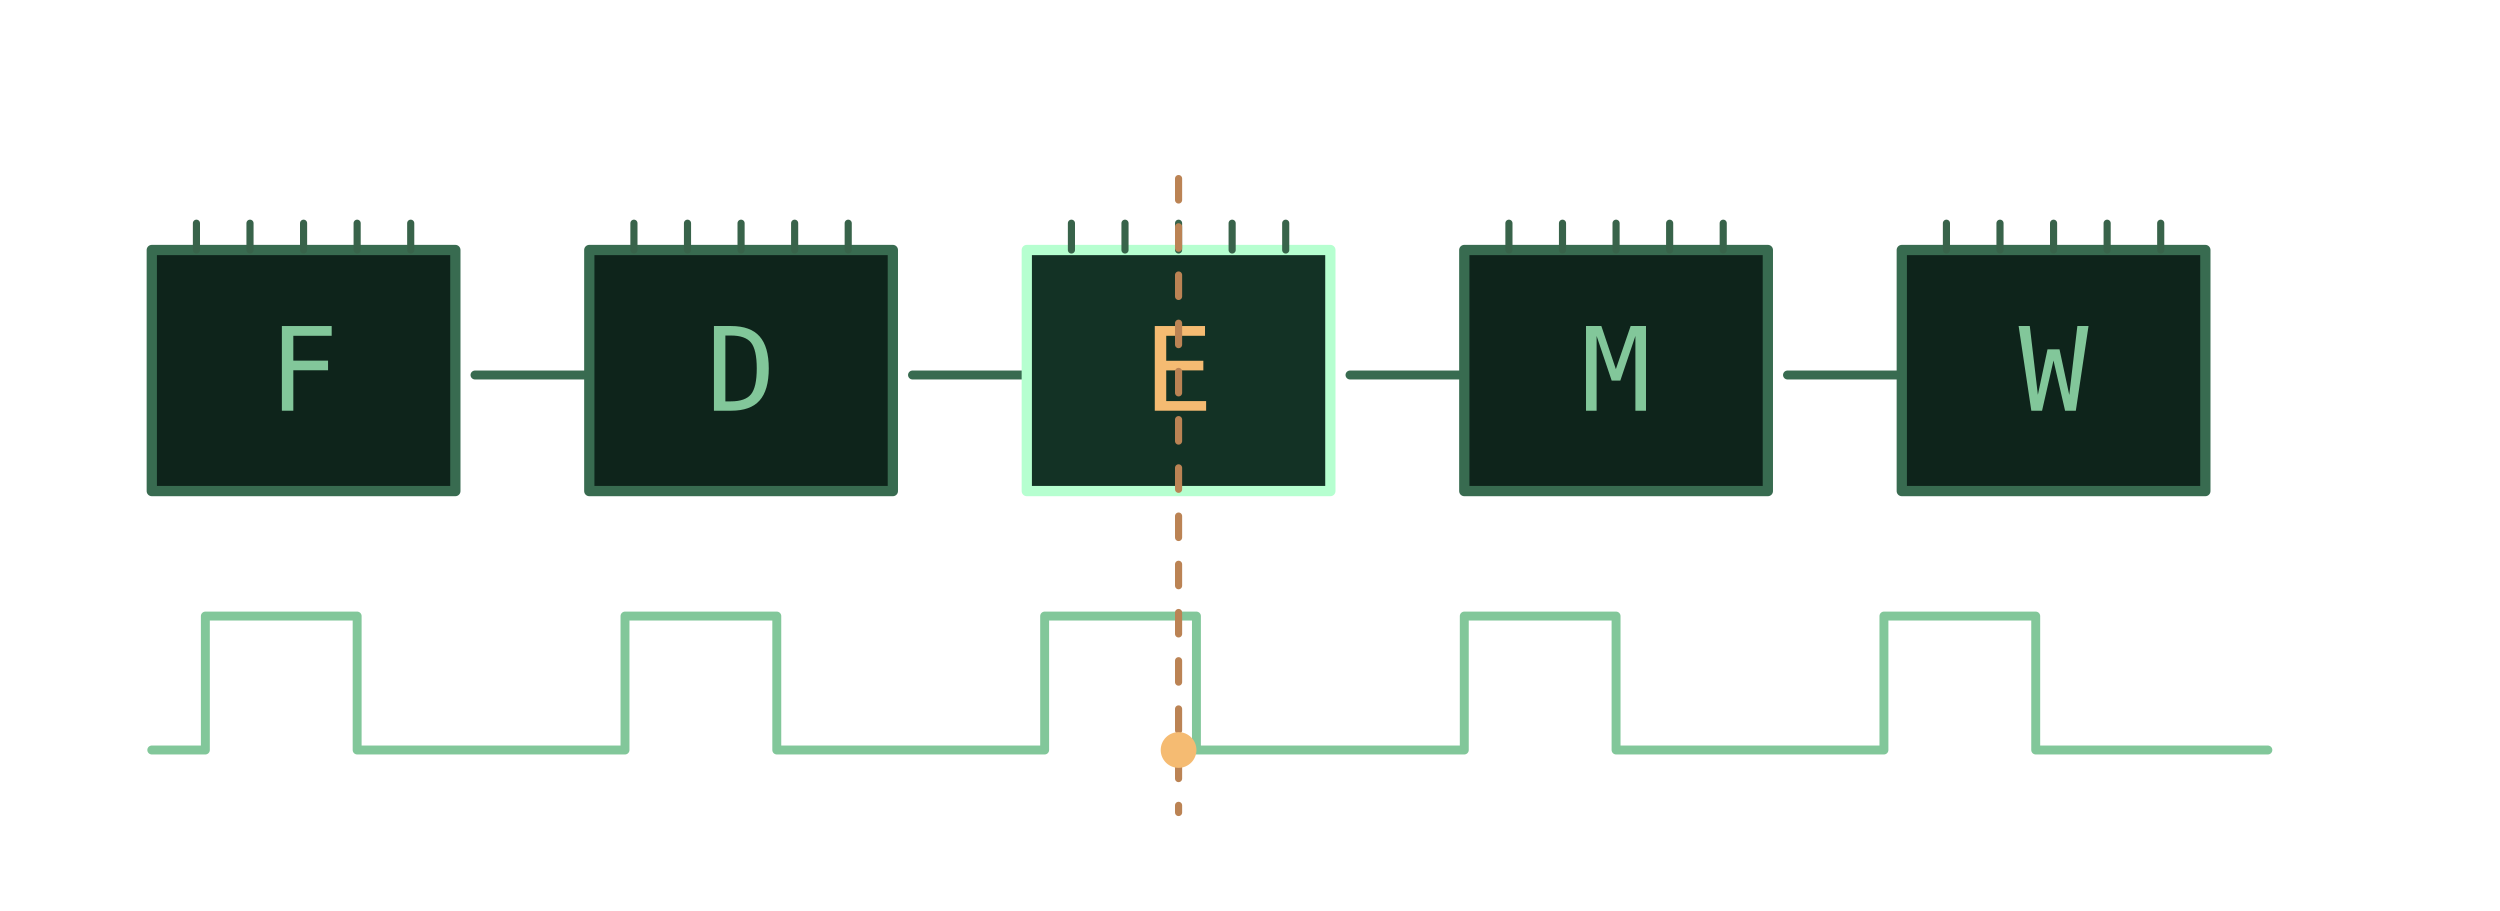
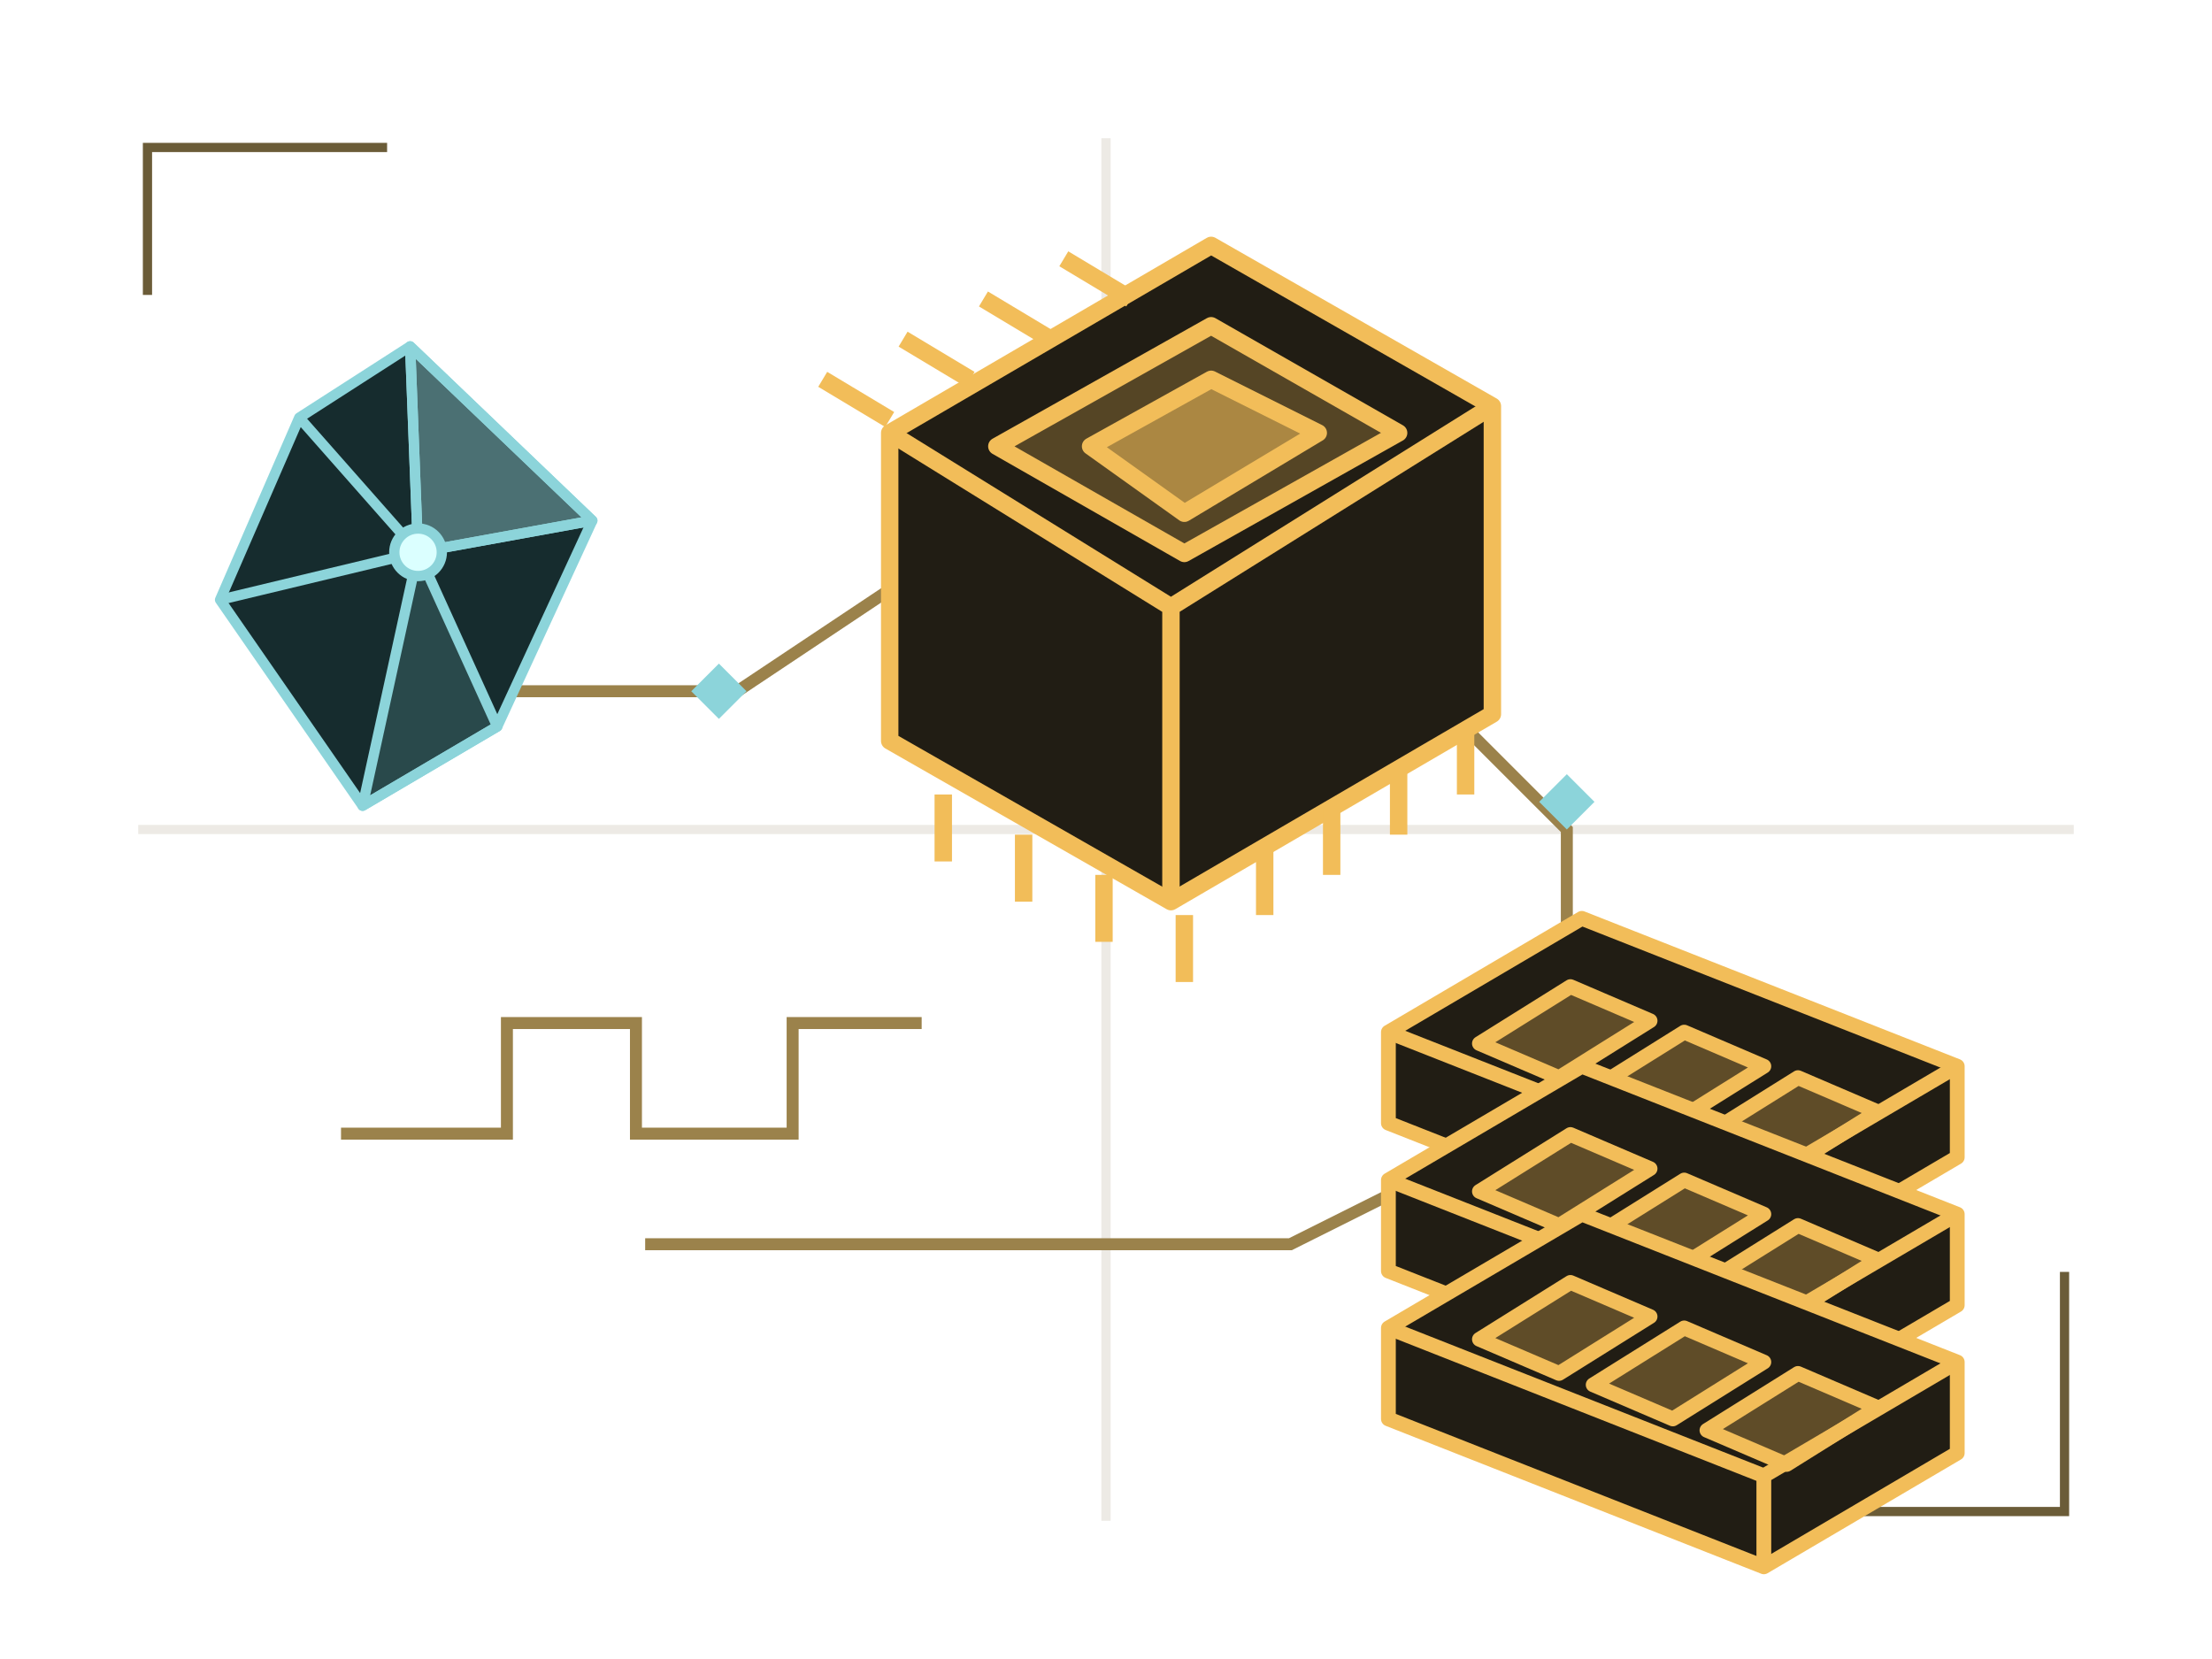
- <svg xmlns="http://www.w3.org/2000/svg" width="280" height="102" viewBox="0 0 280 102" role="img" aria-labelledby="titolo descrizione">
-   <g id="registri-di-stadio">
-     <polyline points="53.2,42 70.2,42" fill="none" stroke="#386b50" stroke-width="1" stroke-linejoin="round" stroke-linecap="round" />
-     <polyline points="66.2,39 71.2,42 66.2,45" fill="none" stroke="#82c79a" stroke-width="1" stroke-linejoin="round" stroke-linecap="round" />
-     <polyline points="102.2,42 119.2,42" fill="none" stroke="#386b50" stroke-width="1" stroke-linejoin="round" stroke-linecap="round" />
-     <polyline points="115.2,39 120.2,42 115.2,45" fill="none" stroke="#82c79a" stroke-width="1" stroke-linejoin="round" stroke-linecap="round" />
-     <polyline points="151.2,42 168.2,42" fill="none" stroke="#386b50" stroke-width="1" stroke-linejoin="round" stroke-linecap="round" />
-     <polyline points="164.2,39 169.2,42 164.2,45" fill="none" stroke="#82c79a" stroke-width="1" stroke-linejoin="round" stroke-linecap="round" />
-     <polyline points="200.2,42 217.2,42" fill="none" stroke="#386b50" stroke-width="1" stroke-linejoin="round" stroke-linecap="round" />
-     <polyline points="213.2,39 218.2,42 213.2,45" fill="none" stroke="#82c79a" stroke-width="1" stroke-linejoin="round" stroke-linecap="round" />
-     <polygon points="17,28 51,28 51,55 17,55" fill="#0e241b" stroke="#386b50" stroke-width="1.15" stroke-linejoin="round" stroke-linecap="round" />
-     <text x="34" y="46" font-family="ui-monospace, SFMono-Regular, Consolas, monospace" font-size="13" text-anchor="middle" fill="#82c79a">F</text>
-     <polyline points="22,25 22,28" fill="none" stroke="#38634a" stroke-width="0.8" stroke-linejoin="round" stroke-linecap="round" />
-     <polyline points="28,25 28,28" fill="none" stroke="#38634a" stroke-width="0.8" stroke-linejoin="round" stroke-linecap="round" />
-     <polyline points="34,25 34,28" fill="none" stroke="#38634a" stroke-width="0.8" stroke-linejoin="round" stroke-linecap="round" />
-     <polyline points="40,25 40,28" fill="none" stroke="#38634a" stroke-width="0.8" stroke-linejoin="round" stroke-linecap="round" />
-     <polyline points="46,25 46,28" fill="none" stroke="#38634a" stroke-width="0.8" stroke-linejoin="round" stroke-linecap="round" />
-     <polygon points="66,28 100,28 100,55 66,55" fill="#0e241b" stroke="#386b50" stroke-width="1.15" stroke-linejoin="round" stroke-linecap="round" />
-     <text x="83" y="46" font-family="ui-monospace, SFMono-Regular, Consolas, monospace" font-size="13" text-anchor="middle" fill="#82c79a">D</text>
-     <polyline points="71,25 71,28" fill="none" stroke="#38634a" stroke-width="0.8" stroke-linejoin="round" stroke-linecap="round" />
-     <polyline points="77,25 77,28" fill="none" stroke="#38634a" stroke-width="0.8" stroke-linejoin="round" stroke-linecap="round" />
-     <polyline points="83,25 83,28" fill="none" stroke="#38634a" stroke-width="0.8" stroke-linejoin="round" stroke-linecap="round" />
-     <polyline points="89,25 89,28" fill="none" stroke="#38634a" stroke-width="0.8" stroke-linejoin="round" stroke-linecap="round" />
-     <polyline points="95,25 95,28" fill="none" stroke="#38634a" stroke-width="0.8" stroke-linejoin="round" stroke-linecap="round" />
-     <polygon points="115,28 149,28 149,55 115,55" fill="#133225" stroke="#b6ffd0" stroke-width="1.15" stroke-linejoin="round" stroke-linecap="round" />
-     <text x="132" y="46" font-family="ui-monospace, SFMono-Regular, Consolas, monospace" font-size="13" text-anchor="middle" fill="#f5bb72">E</text>
-     <polyline points="120,25 120,28" fill="none" stroke="#38634a" stroke-width="0.8" stroke-linejoin="round" stroke-linecap="round" />
-     <polyline points="126,25 126,28" fill="none" stroke="#38634a" stroke-width="0.8" stroke-linejoin="round" stroke-linecap="round" />
-     <polyline points="132,25 132,28" fill="none" stroke="#38634a" stroke-width="0.8" stroke-linejoin="round" stroke-linecap="round" />
-     <polyline points="138,25 138,28" fill="none" stroke="#38634a" stroke-width="0.8" stroke-linejoin="round" stroke-linecap="round" />
-     <polyline points="144,25 144,28" fill="none" stroke="#38634a" stroke-width="0.8" stroke-linejoin="round" stroke-linecap="round" />
-     <polygon points="164,28 198,28 198,55 164,55" fill="#0e241b" stroke="#386b50" stroke-width="1.15" stroke-linejoin="round" stroke-linecap="round" />
-     <text x="181" y="46" font-family="ui-monospace, SFMono-Regular, Consolas, monospace" font-size="13" text-anchor="middle" fill="#82c79a">M</text>
-     <polyline points="169,25 169,28" fill="none" stroke="#38634a" stroke-width="0.8" stroke-linejoin="round" stroke-linecap="round" />
-     <polyline points="175,25 175,28" fill="none" stroke="#38634a" stroke-width="0.8" stroke-linejoin="round" stroke-linecap="round" />
-     <polyline points="181,25 181,28" fill="none" stroke="#38634a" stroke-width="0.8" stroke-linejoin="round" stroke-linecap="round" />
-     <polyline points="187,25 187,28" fill="none" stroke="#38634a" stroke-width="0.8" stroke-linejoin="round" stroke-linecap="round" />
-     <polyline points="193,25 193,28" fill="none" stroke="#38634a" stroke-width="0.8" stroke-linejoin="round" stroke-linecap="round" />
-     <polygon points="213,28 247,28 247,55 213,55" fill="#0e241b" stroke="#386b50" stroke-width="1.15" stroke-linejoin="round" stroke-linecap="round" />
-     <text x="230" y="46" font-family="ui-monospace, SFMono-Regular, Consolas, monospace" font-size="13" text-anchor="middle" fill="#82c79a">W</text>
-     <polyline points="218,25 218,28" fill="none" stroke="#38634a" stroke-width="0.8" stroke-linejoin="round" stroke-linecap="round" />
-     <polyline points="224,25 224,28" fill="none" stroke="#38634a" stroke-width="0.8" stroke-linejoin="round" stroke-linecap="round" />
-     <polyline points="230,25 230,28" fill="none" stroke="#38634a" stroke-width="0.8" stroke-linejoin="round" stroke-linecap="round" />
-     <polyline points="236,25 236,28" fill="none" stroke="#38634a" stroke-width="0.8" stroke-linejoin="round" stroke-linecap="round" />
-     <polyline points="242,25 242,28" fill="none" stroke="#38634a" stroke-width="0.8" stroke-linejoin="round" stroke-linecap="round" />
+ <svg xmlns="http://www.w3.org/2000/svg" viewBox="0 0 240 180" width="240" height="180">
+   <path d="M16 32V16H42M198 164H224V138" stroke="#6b5c38" fill="none" />
+   <path d="M15 90H225M120 15V165" stroke="#78613a" stroke-opacity=".13" />
+   <path d="M50 75H80L110 55M145 65L170 90V120M70 135H140L170 120" fill="none" stroke="#9b824b" stroke-width="1.3" />
+   <g data-symbol="input" aria-hidden="true" transform="translate(17 35) scale(0.859375)" style="color:#8cd4da">
+     <path d="M32 3L55 25 43 51 26 61 8 35 18 12Z" fill="#162c2e" fill-opacity="1" stroke="currentColor" stroke-width="1.3" stroke-linejoin="round" />
+     <path d="M32 3L33 29 55 25M33 29L43 51 26 61 33 29 8 35M18 12L33 29" fill="#8cd4da" fill-opacity="0.17" stroke="currentColor" stroke-width="1.3" stroke-linejoin="round" />
+     <path d="M32 3L55 25 33 29Z" fill="#c5fbff" fill-opacity="0.22" stroke="currentColor" stroke-width="1.3" stroke-linejoin="round" />
+     <circle cx="33" cy="29" r="3" fill="#dbffff" stroke="currentColor" stroke-width="1.3" />
  </g>
-   <g id="clock">
-     <polyline points="17,84 23,84 23,69 40,69 40,84 66,84 70,84 70,69 87,69 87,84 113,84 117,84 117,69 134,69 134,84 160,84 164,84 164,69 181,69 181,84 207,84 211,84 211,69 228,69 228,84 254,84" fill="none" stroke="#82c79a" stroke-width="1" stroke-linejoin="round" stroke-linecap="round" />
-     <polyline points="132,20 132,91" fill="none" stroke="#bb8354" stroke-width="0.8" stroke-linejoin="round" stroke-linecap="round" stroke-dasharray="2.4 3" />
-     <circle cx="132" cy="84" r="2" fill="#f5bb72" />
+   <g data-symbol="cpu" aria-hidden="true" transform="translate(82 15) scale(1.453125)" style="color:#f2bd59">
+     <path d="M10 22L34 8 55 20 55 43 31 57 10 45Z" fill="#211d14" fill-opacity="1" stroke="currentColor" stroke-width="1.3" stroke-linejoin="round" />
+     <path d="M10 22L31 35 55 20M31 35V57" fill="none" fill-opacity="1" stroke="currentColor" stroke-width="1.3" stroke-linejoin="round" />
+     <path d="M18 23L34 14 48 22 32 31Z" fill="#f2bd59" fill-opacity="0.25" stroke="currentColor" stroke-width="1.3" stroke-linejoin="round" />
+     <path d="M25 23L34 18 42 22 32 28Z" fill="#f2bd59" fill-opacity="0.55" stroke="currentColor" stroke-width="1.3" stroke-linejoin="round" />
+     <path d="M14 49v5M38 53v5M5 18l5 3" fill="none" fill-opacity="1" stroke="currentColor" stroke-width="1.3" stroke-linejoin="round" />
+     <path d="M20 52v5M43 50v5M11 15l5 3" fill="none" fill-opacity="1" stroke="currentColor" stroke-width="1.3" stroke-linejoin="round" />
+     <path d="M26 55v5M48 47v5M17 12l5 3" fill="none" fill-opacity="1" stroke="currentColor" stroke-width="1.3" stroke-linejoin="round" />
+     <path d="M32 58v5M53 44v5M23 9l5 3" fill="none" fill-opacity="1" stroke="currentColor" stroke-width="1.3" stroke-linejoin="round" />
  </g>
+   <g data-symbol="memory" aria-hidden="true" transform="translate(142 91) scale(1.234375)" style="color:#f2bd59">
+     <path d="M7 17L24 7 57 20 57 28 40 38 7 25Z" fill="#211d14" fill-opacity="1" stroke="currentColor" stroke-width="1.3" stroke-linejoin="round" />
+     <path d="M7 17L40 30 57 20M40 30v8" fill="none" fill-opacity="1" stroke="currentColor" stroke-width="1.3" stroke-linejoin="round" />
+     <path d="M15 18l8 -5 7 3 -8 5Z" fill="#f2bd59" fill-opacity="0.3" stroke="currentColor" stroke-width="1.3" stroke-linejoin="round" />
+     <path d="M25 22l8 -5 7 3 -8 5Z" fill="#f2bd59" fill-opacity="0.3" stroke="currentColor" stroke-width="1.3" stroke-linejoin="round" />
+     <path d="M35 26l8 -5 7 3 -8 5Z" fill="#f2bd59" fill-opacity="0.3" stroke="currentColor" stroke-width="1.3" stroke-linejoin="round" />
+     <path d="M7 30L24 20 57 33 57 41 40 51 7 38Z" fill="#211d14" fill-opacity="1" stroke="currentColor" stroke-width="1.3" stroke-linejoin="round" />
+     <path d="M7 30L40 43 57 33M40 43v8" fill="none" fill-opacity="1" stroke="currentColor" stroke-width="1.3" stroke-linejoin="round" />
+     <path d="M15 31l8 -5 7 3 -8 5Z" fill="#f2bd59" fill-opacity="0.3" stroke="currentColor" stroke-width="1.3" stroke-linejoin="round" />
+     <path d="M25 35l8 -5 7 3 -8 5Z" fill="#f2bd59" fill-opacity="0.3" stroke="currentColor" stroke-width="1.3" stroke-linejoin="round" />
+     <path d="M35 39l8 -5 7 3 -8 5Z" fill="#f2bd59" fill-opacity="0.3" stroke="currentColor" stroke-width="1.3" stroke-linejoin="round" />
+     <path d="M7 43L24 33 57 46 57 54 40 64 7 51Z" fill="#211d14" fill-opacity="1" stroke="currentColor" stroke-width="1.3" stroke-linejoin="round" />
+     <path d="M7 43L40 56 57 46M40 56v8" fill="none" fill-opacity="1" stroke="currentColor" stroke-width="1.3" stroke-linejoin="round" />
+     <path d="M15 44l8 -5 7 3 -8 5Z" fill="#f2bd59" fill-opacity="0.3" stroke="currentColor" stroke-width="1.3" stroke-linejoin="round" />
+     <path d="M25 48l8 -5 7 3 -8 5Z" fill="#f2bd59" fill-opacity="0.3" stroke="currentColor" stroke-width="1.3" stroke-linejoin="round" />
+     <path d="M35 52l8 -5 7 3 -8 5Z" fill="#f2bd59" fill-opacity="0.3" stroke="currentColor" stroke-width="1.3" stroke-linejoin="round" />
+   </g>
+   <path d="M75 75l3 -3 3 3 -3 3Z" fill="#8cd4da" />
+   <path d="M167 87l3 -3 3 3 -3 3Z" fill="#8cd4da" />
+   <path d="M37 123h18v-12h14v12h17v-12h14" fill="none" stroke="#9b824b" stroke-width="1.3" />
</svg>
